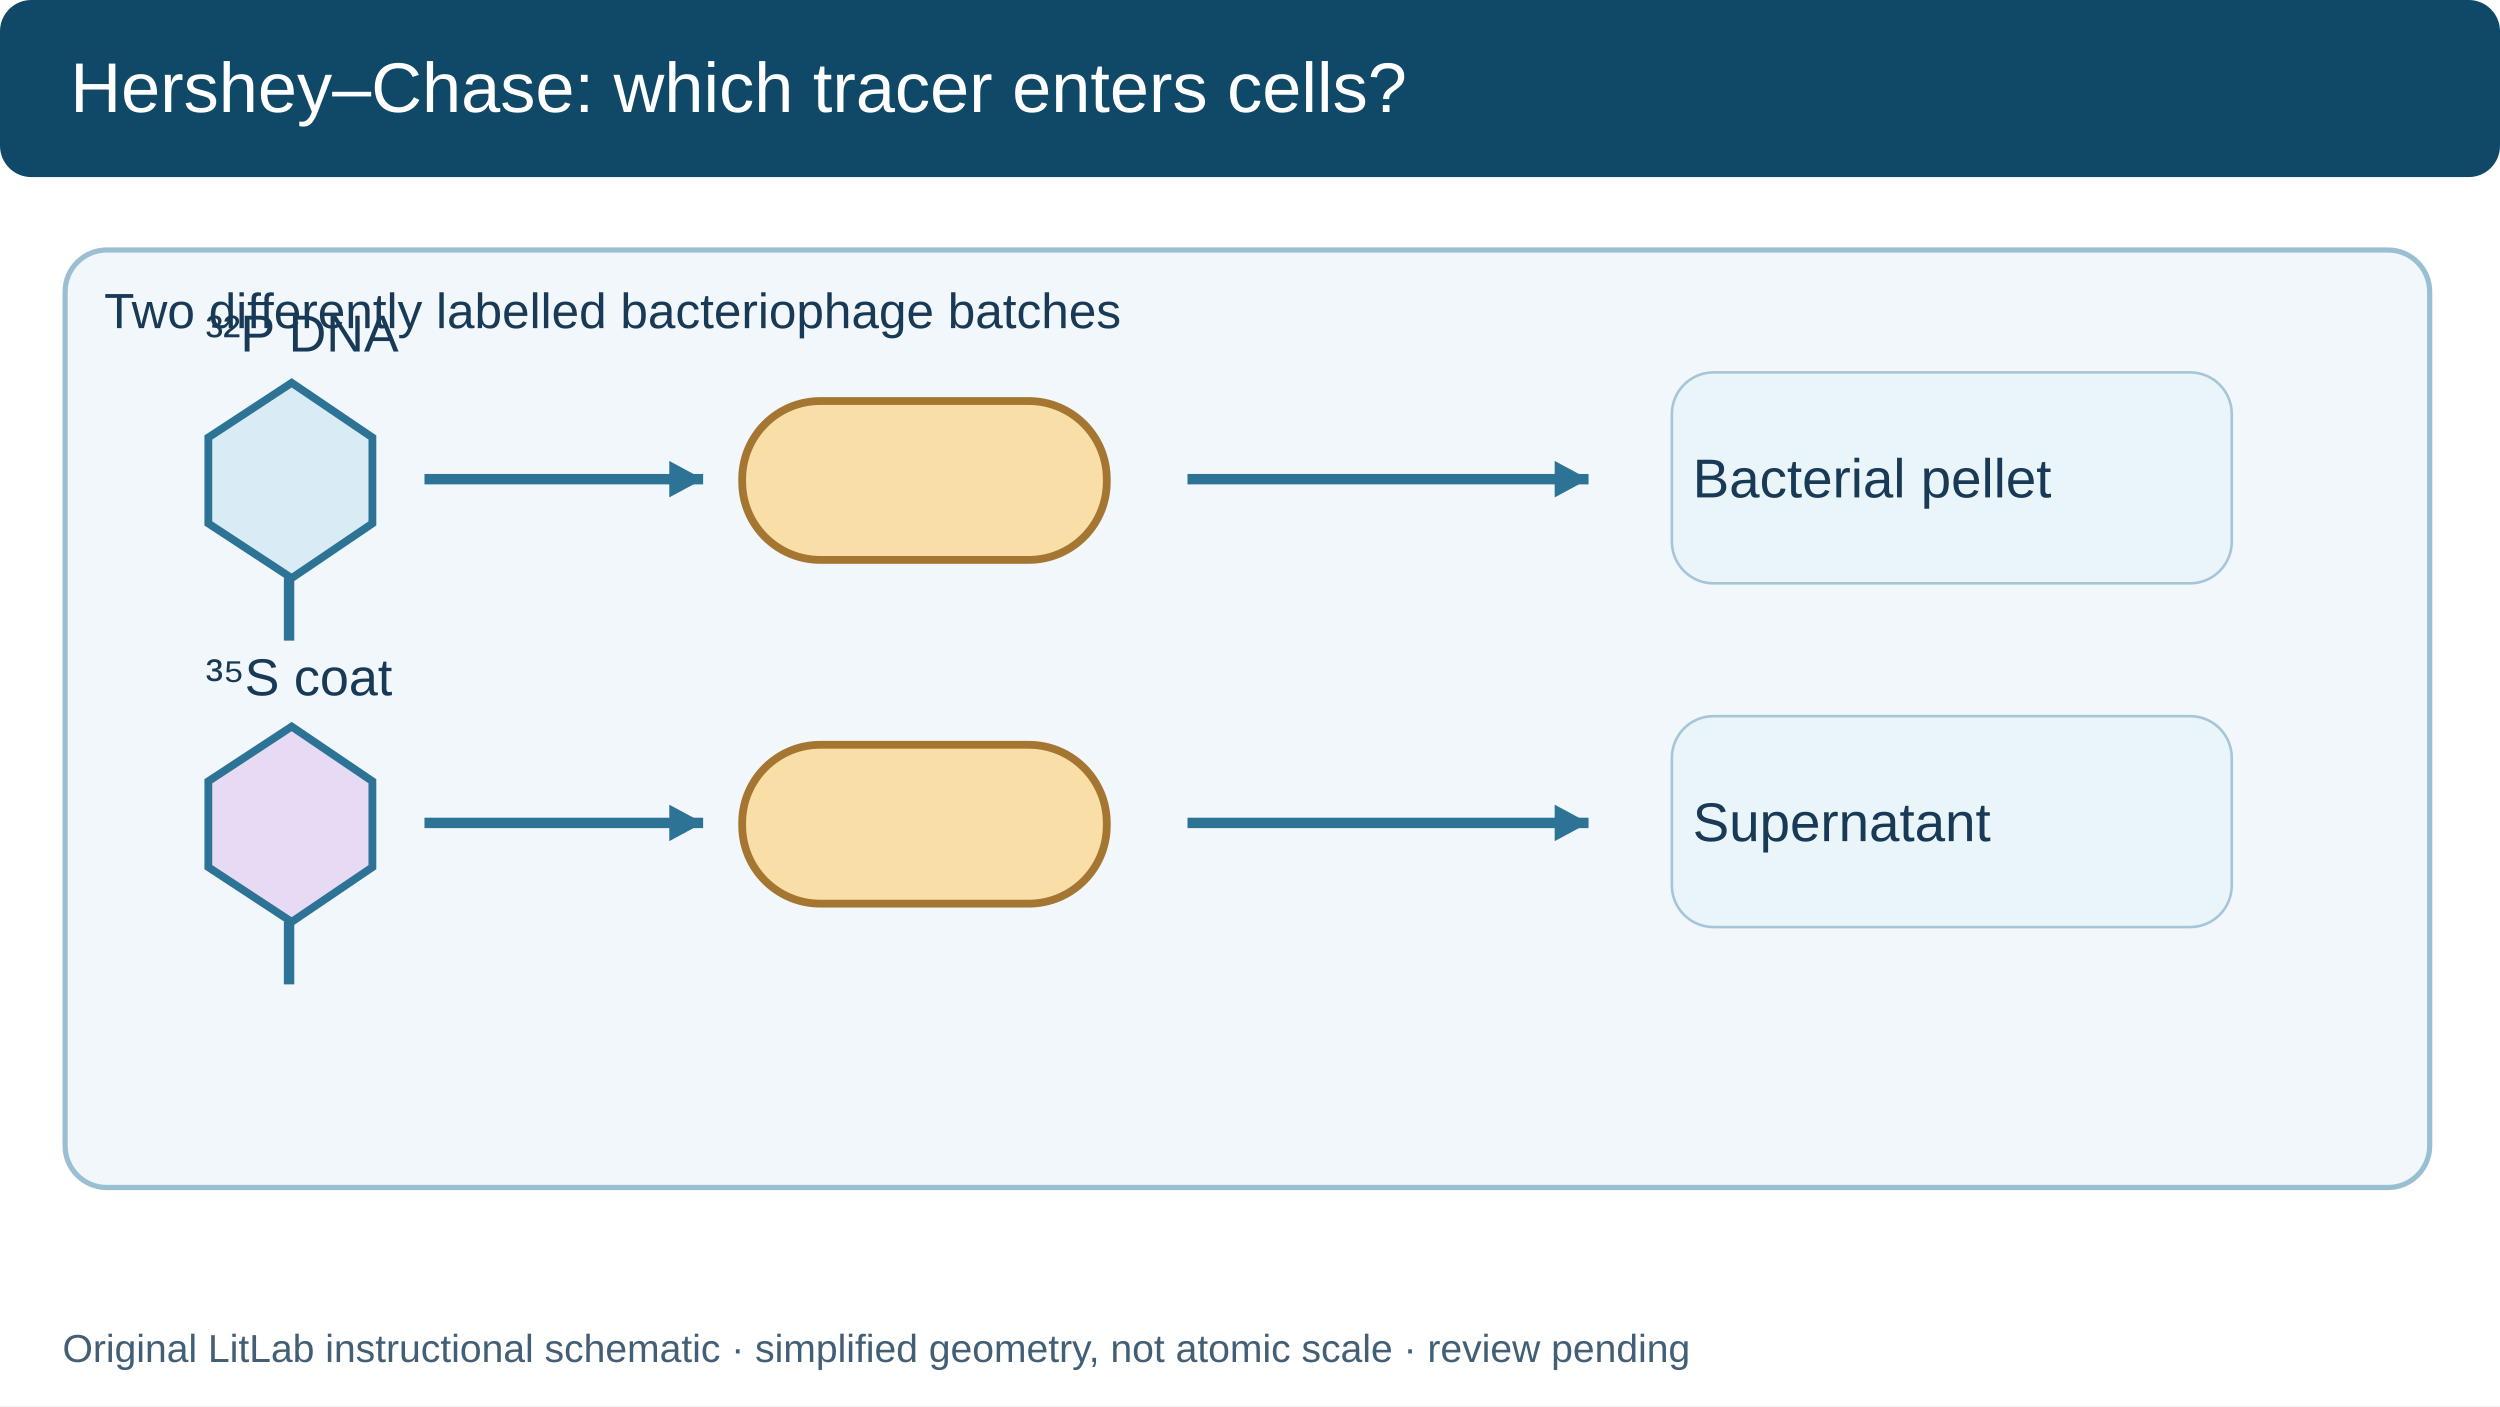
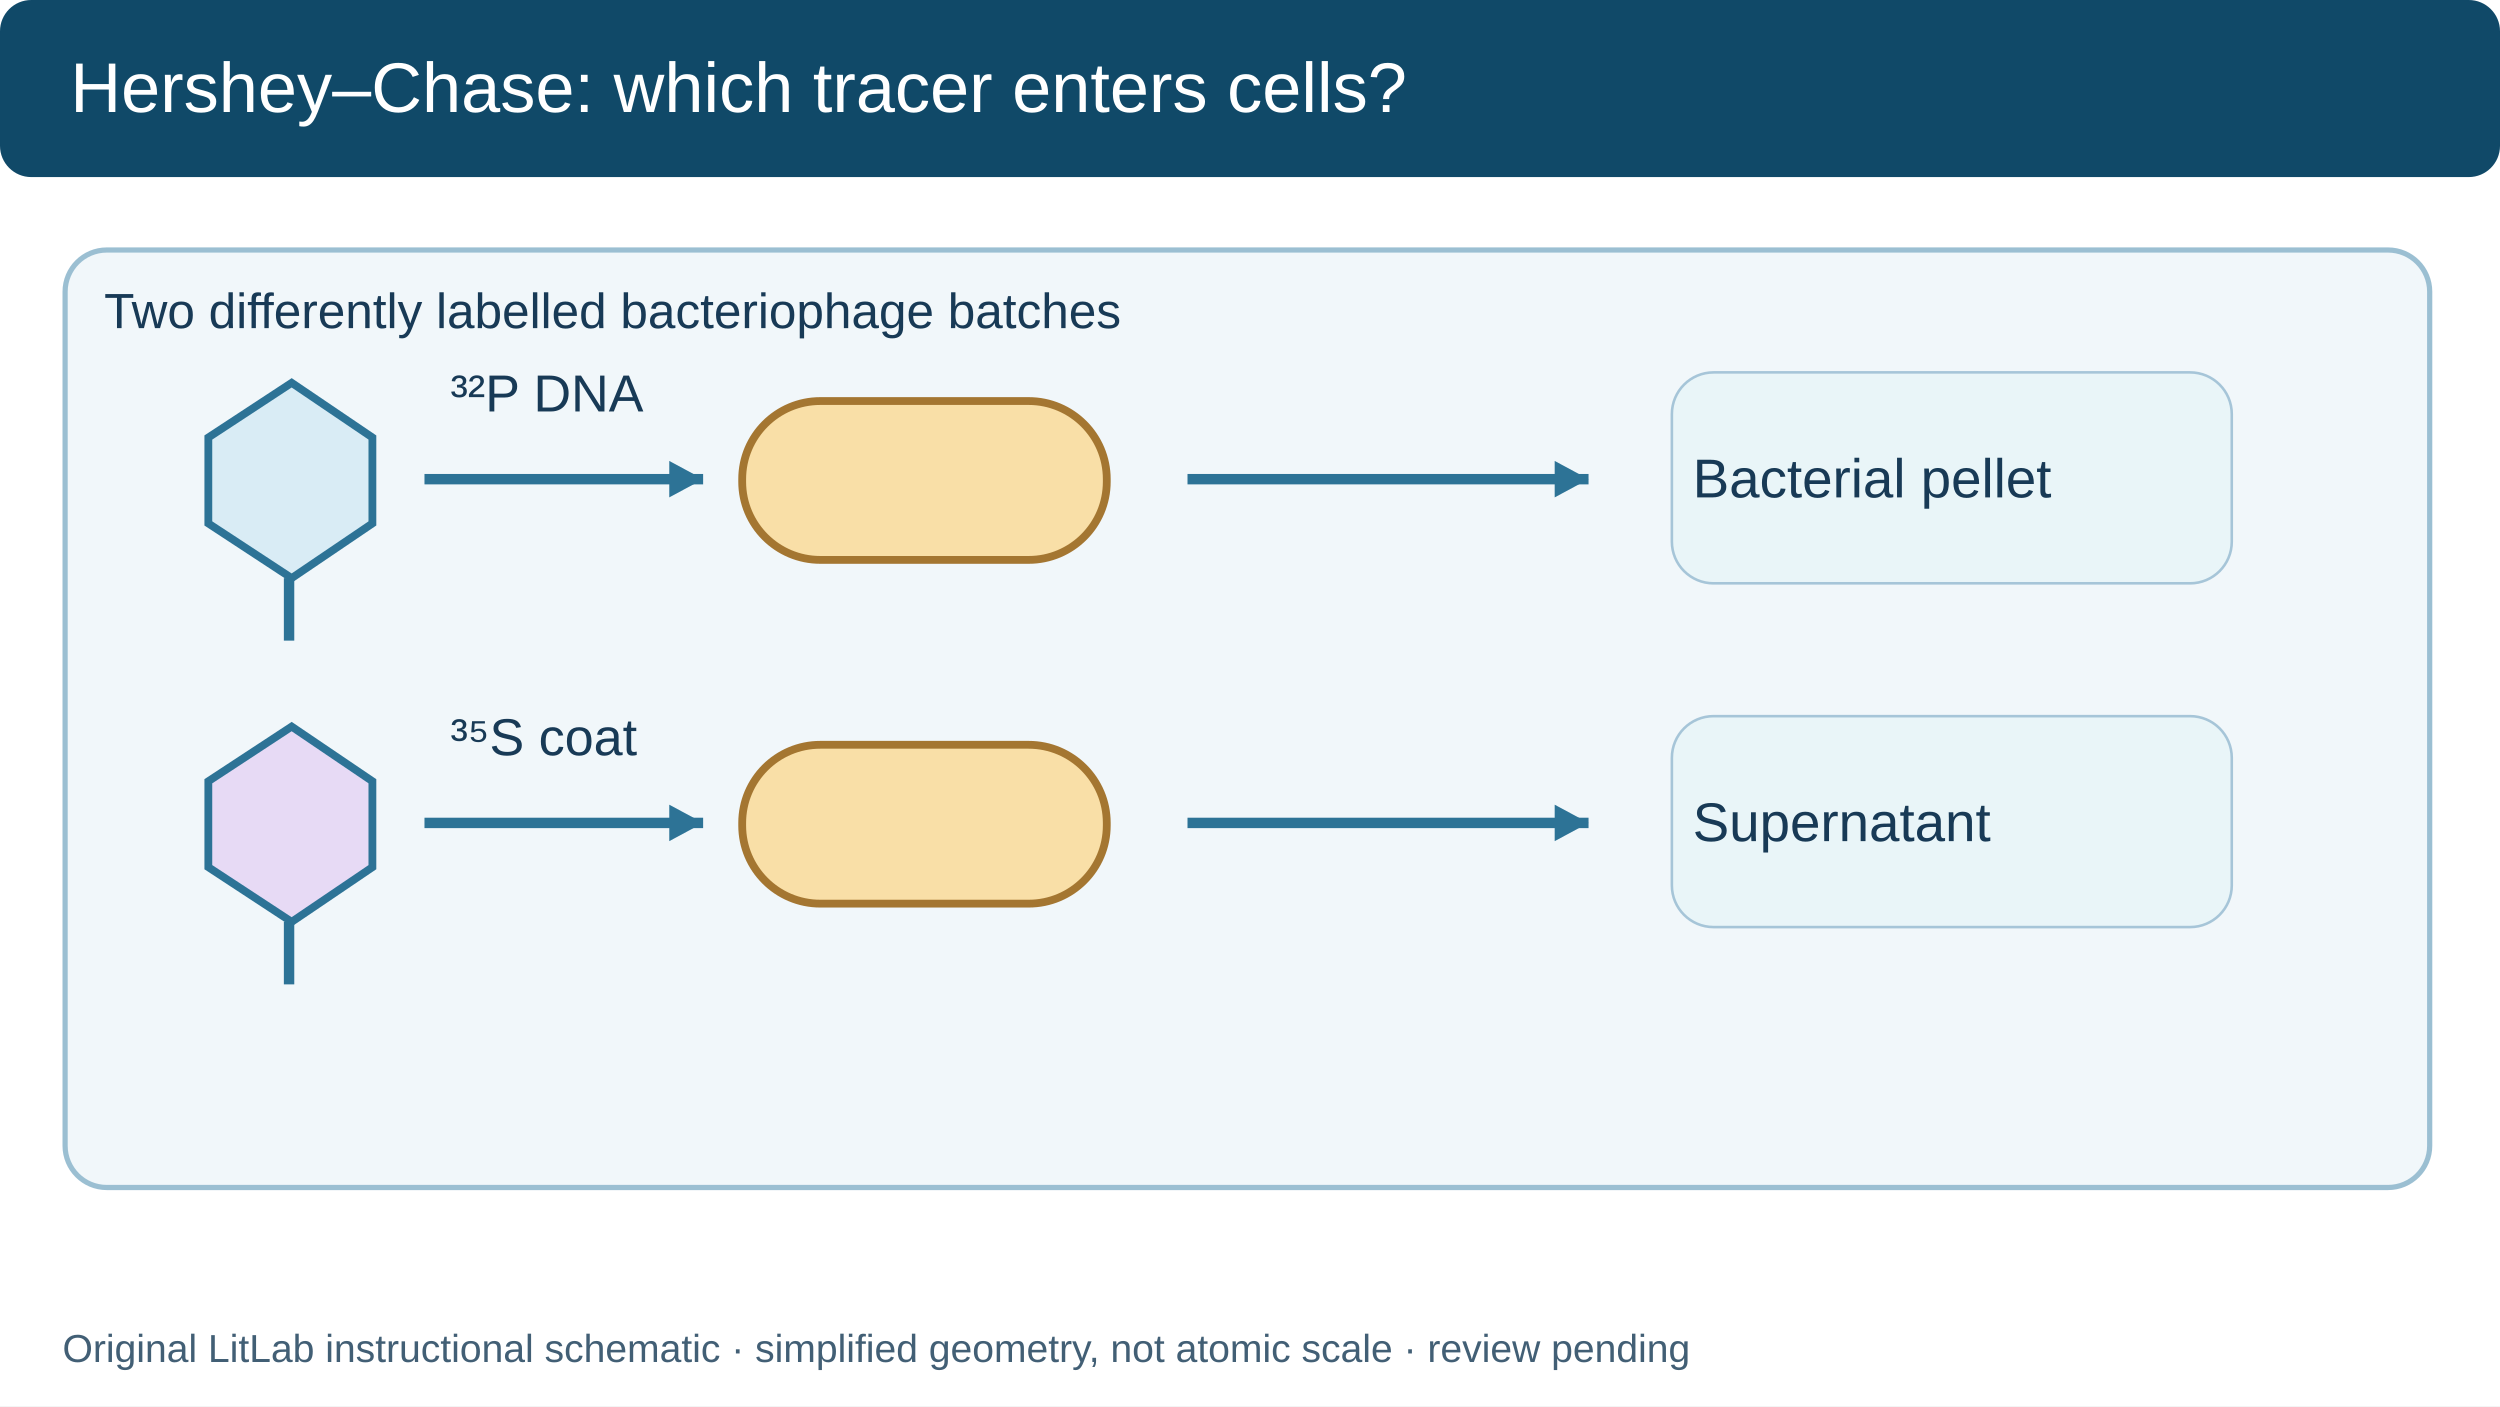
<svg xmlns="http://www.w3.org/2000/svg" role="img" viewBox="0 0 960 540">
  <rect width="960" height="540" fill="#fff" />
  <rect width="960" height="68" rx="12" fill="#104968" />
  <text x="27" y="43" font-family="Arial,sans-serif" font-size="27" fill="#fff">Hershey–Chase: which tracer enters cells?</text>
  <rect x="25" y="96" width="908" height="360" rx="16" fill="#f1f7fa" stroke="#9bbfd2" stroke-width="2" />
  <text x="40" y="126" font-family="Arial,sans-serif" font-size="19" fill="#183a56">Two differently labelled bacteriophage batches</text>
  <polygon points="112,147 143,168 143,201 112,222 80,201 80,168" fill="#d9ecf5" stroke="#2d7396" stroke-width="3" />
  <line x1="111" y1="222" x2="111" y2="246" stroke="#2d7396" stroke-width="4" />
  <rect x="285" y="154" width="140" height="61" rx="30" fill="#f9dfa7" stroke="#a47631" stroke-width="3" />
  <line x1="163" y1="184" x2="270" y2="184" stroke="#2d7396" stroke-width="4" />
  <polygon points="270,184 257,177 257,191" fill="#2d7396" />
  <line x1="456" y1="184" x2="610" y2="184" stroke="#2d7396" stroke-width="4" />
  <polygon points="610,184 597,177 597,191" fill="#2d7396" />
  <rect x="642" y="143" width="215" height="81" rx="16" fill="#e9f5f8" stroke="#a6c5d8" />
-   <text x="79" y="135" font-family="Arial,sans-serif" font-size="20" fill="#183a56">³²P DNA</text>
+   <text x="173" y="158" font-family="Arial,sans-serif" font-size="20" fill="#183a56">³²P DNA</text>
  <text x="650" y="191" font-family="Arial,sans-serif" font-size="21" fill="#183a56">Bacterial pellet</text>
  <polygon points="112,279 143,300 143,333 112,354 80,333 80,300" fill="#e7daf5" stroke="#2d7396" stroke-width="3" />
  <line x1="111" y1="354" x2="111" y2="378" stroke="#2d7396" stroke-width="4" />
  <rect x="285" y="286" width="140" height="61" rx="30" fill="#f9dfa7" stroke="#a47631" stroke-width="3" />
  <line x1="163" y1="316" x2="270" y2="316" stroke="#2d7396" stroke-width="4" />
  <polygon points="270,316 257,309 257,323" fill="#2d7396" />
  <line x1="456" y1="316" x2="610" y2="316" stroke="#2d7396" stroke-width="4" />
  <polygon points="610,316 597,309 597,323" fill="#2d7396" />
  <rect x="642" y="275" width="215" height="81" rx="16" fill="#e9f5f8" stroke="#a6c5d8" />
-   <text x="79" y="267" font-family="Arial,sans-serif" font-size="20" fill="#183a56">³⁵S coat</text>
+   <text x="173" y="290" font-family="Arial,sans-serif" font-size="20" fill="#183a56">³⁵S coat</text>
  <text x="650" y="323" font-family="Arial,sans-serif" font-size="21" fill="#183a56">Supernatant</text>
  <text x="24" y="523" font-family="Arial,sans-serif" font-size="15" fill="#425f75">Original LitLab instructional schematic · simplified geometry, not atomic scale · review pending</text>
</svg>
